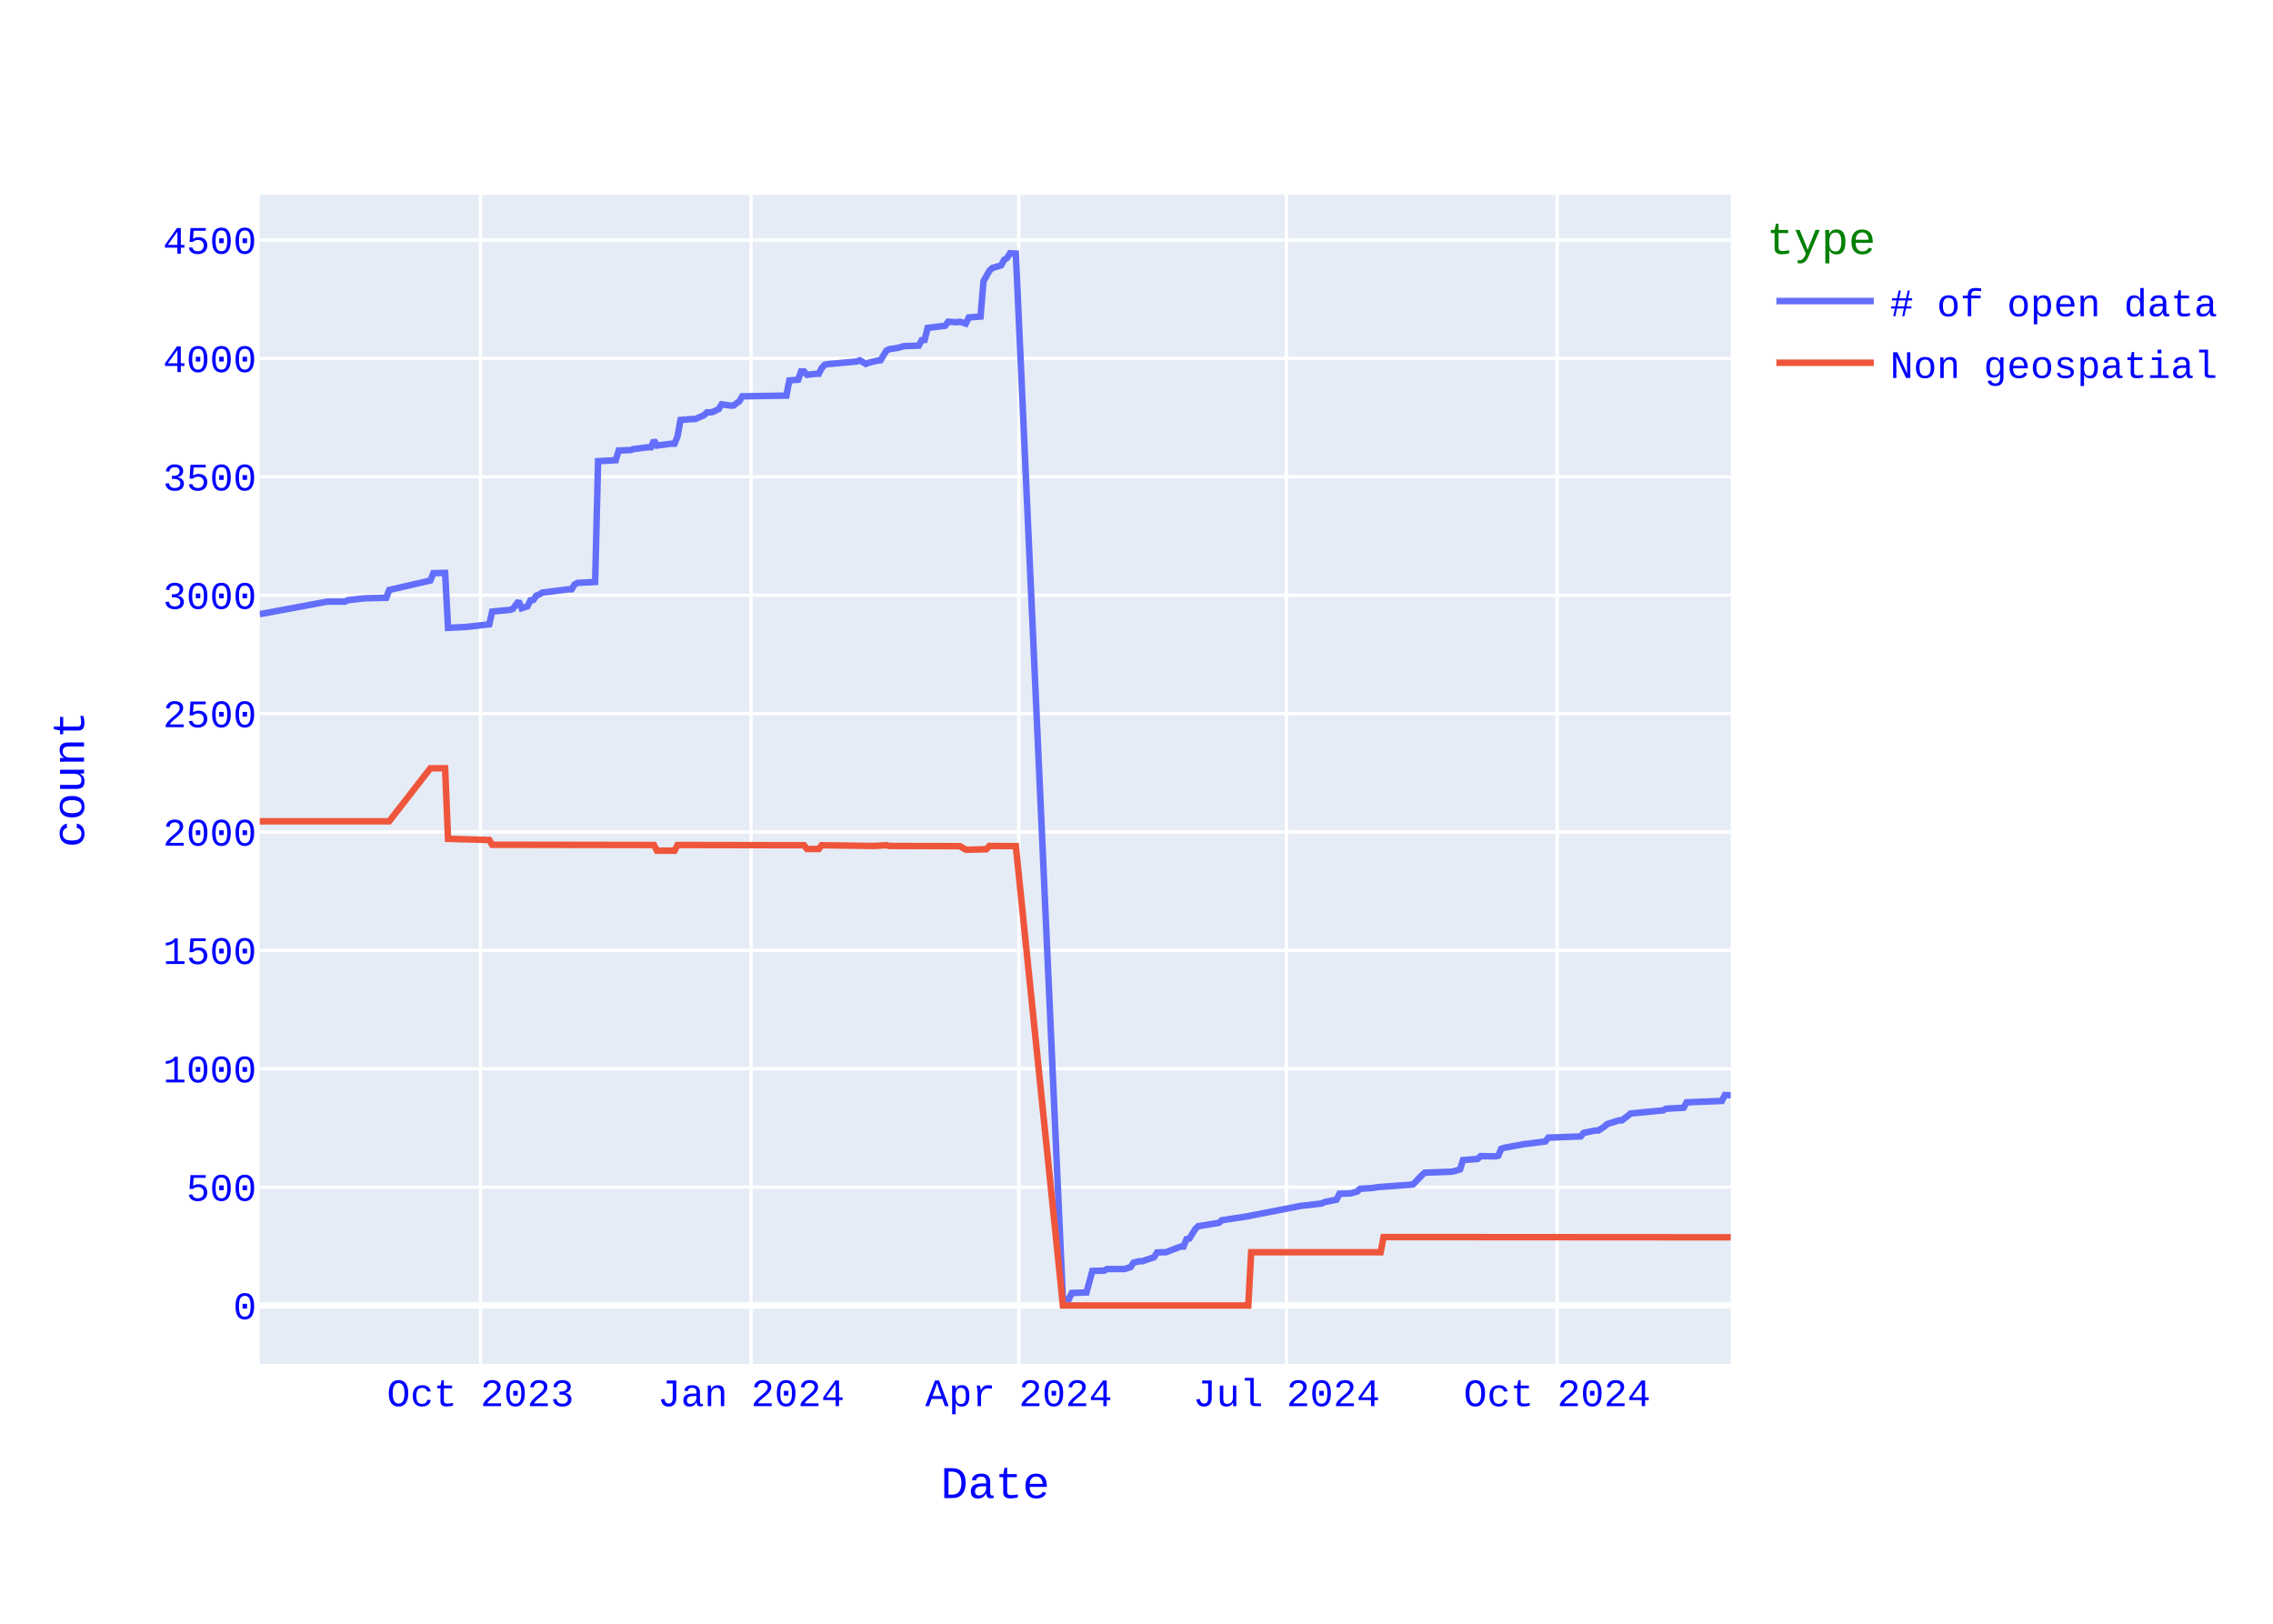
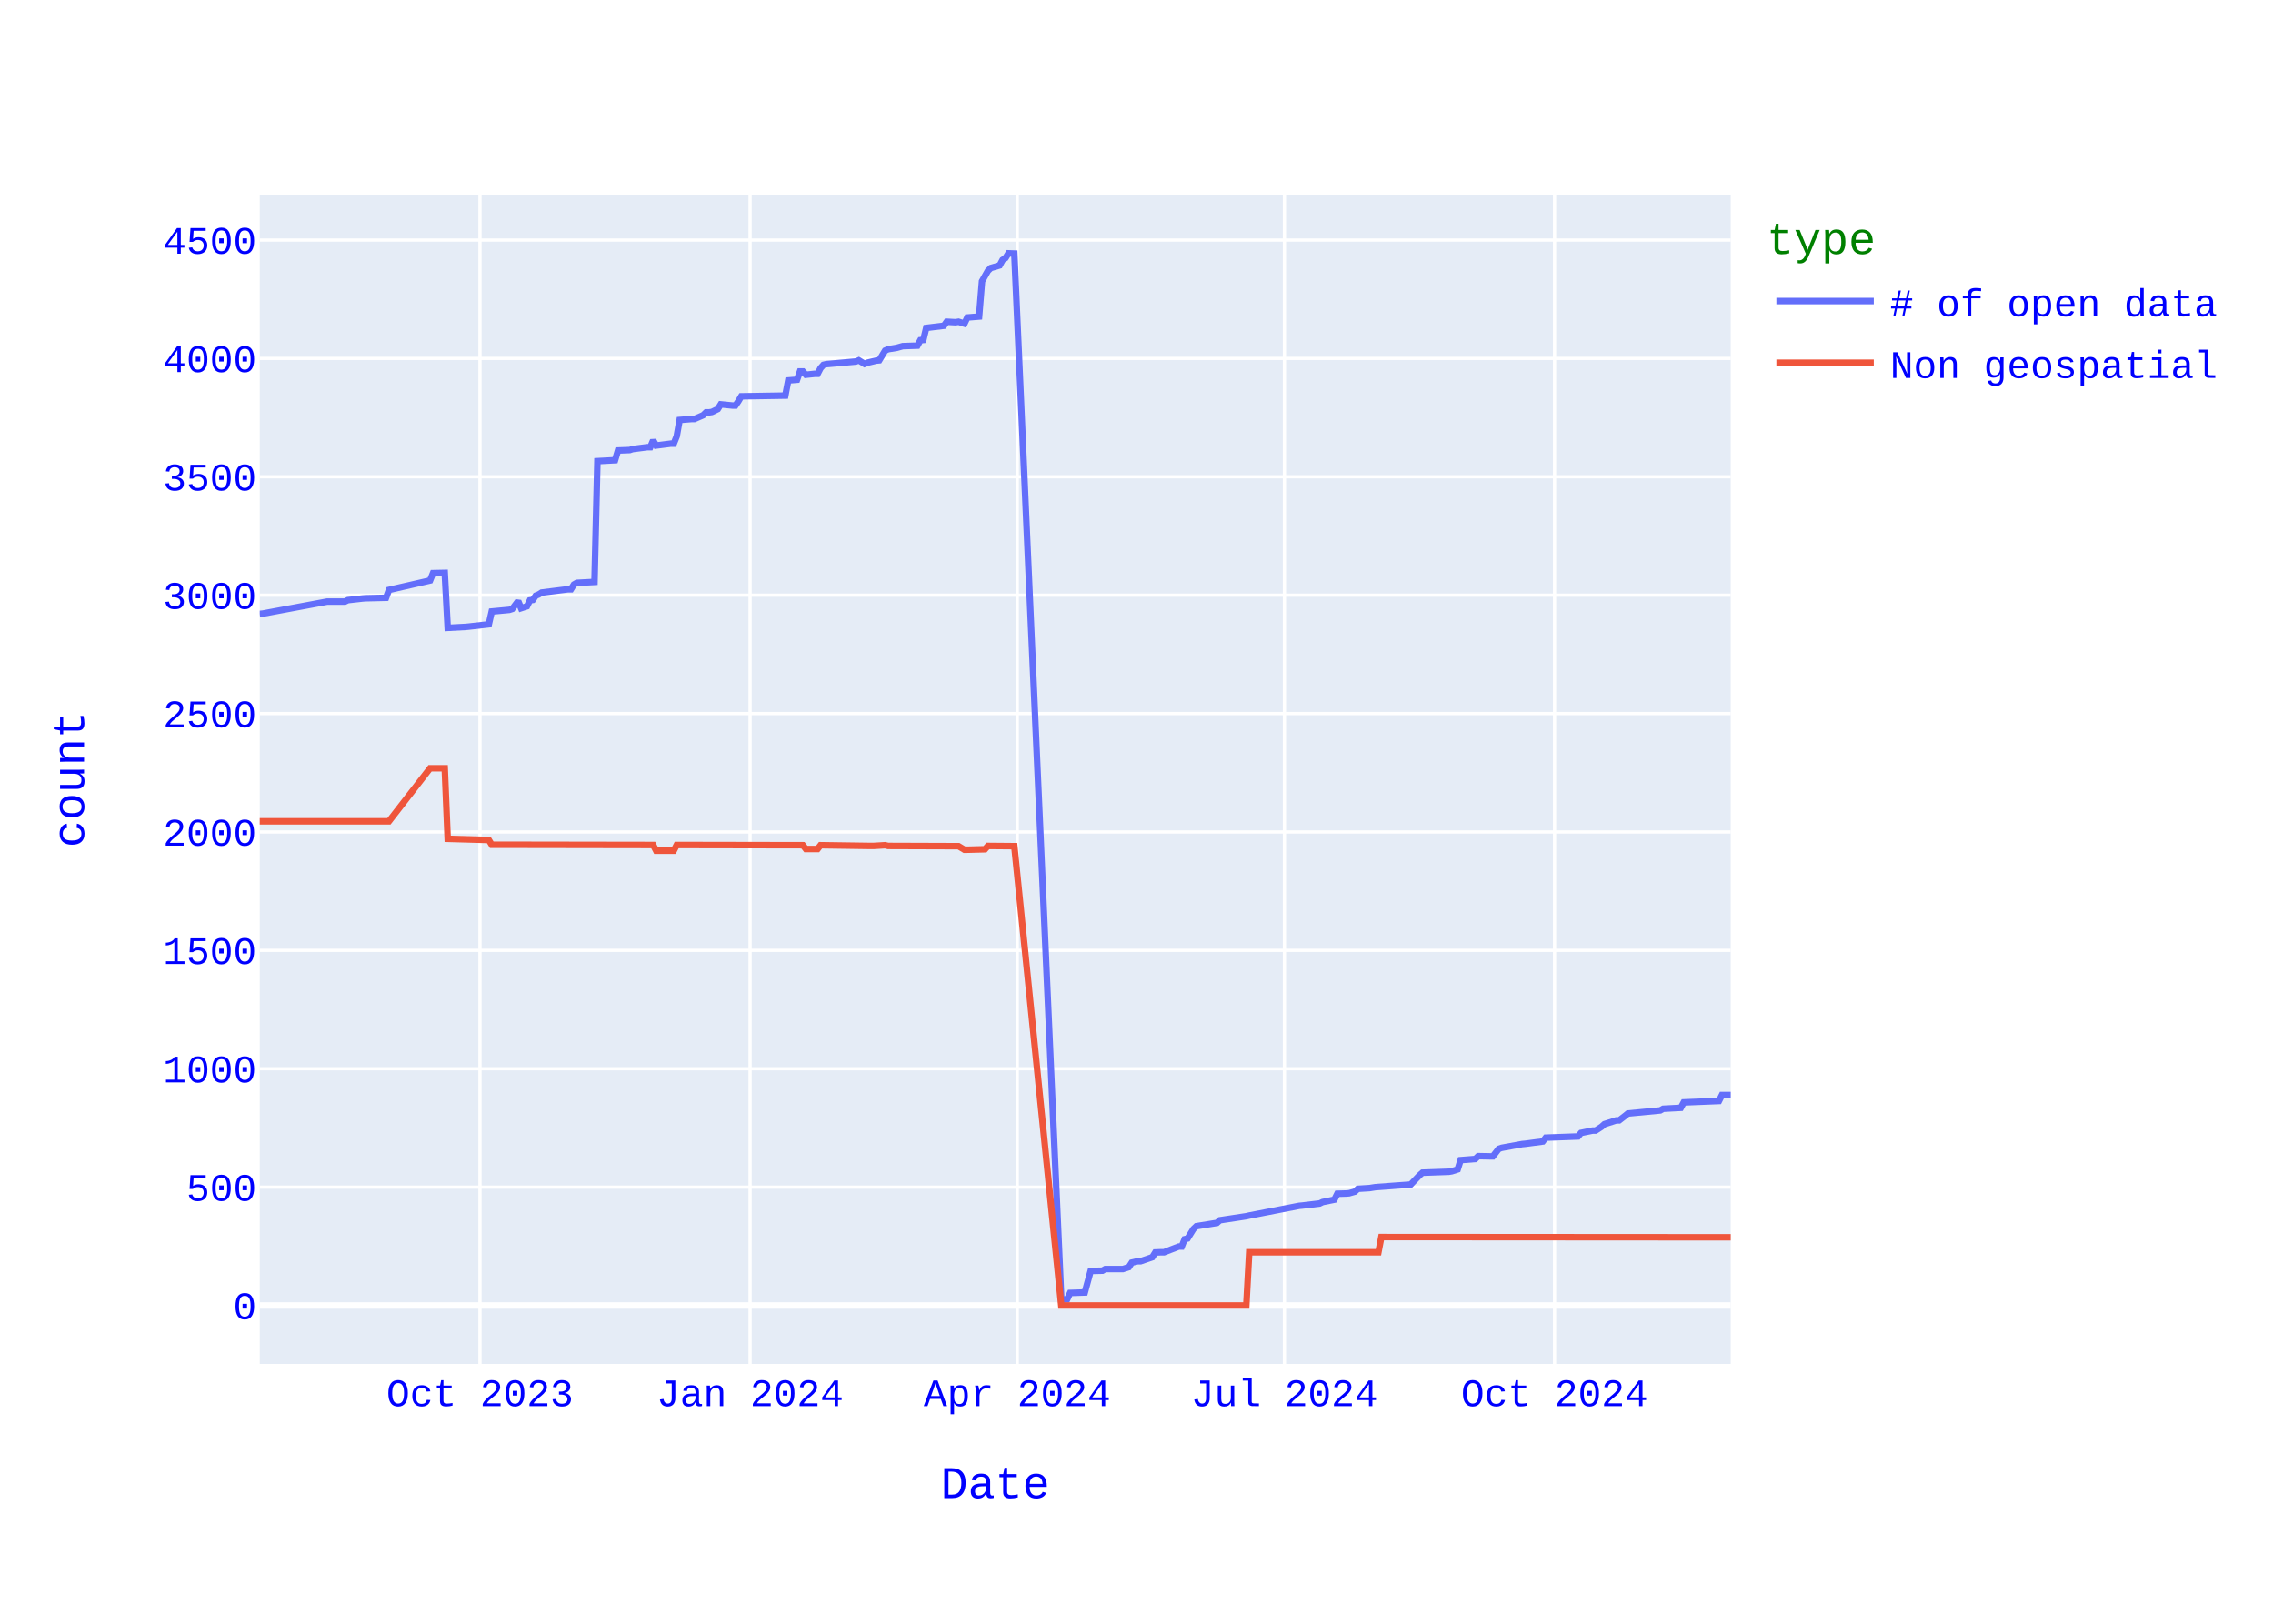
<svg xmlns="http://www.w3.org/2000/svg" class="main-svg" width="700" height="500" style="" viewBox="0 0 700 500">
  <rect x="0" y="0" width="700" height="500" style="fill: rgb(255, 255, 255); fill-opacity: 1;" />
-   <defs id="defs-83b7d1">
+   <defs id="defs-182349">
    <g class="clips">
-       <clipPath id="clip83b7d1xyplot" class="plotclip">
+       <clipPath id="clip182349xyplot" class="plotclip">
        <rect width="453" height="360" />
      </clipPath>
-       <clipPath class="axesclip" id="clip83b7d1x">
+       <clipPath class="axesclip" id="clip182349x">
        <rect x="80" y="0" width="453" height="500" />
      </clipPath>
-       <clipPath class="axesclip" id="clip83b7d1y">
+       <clipPath class="axesclip" id="clip182349y">
        <rect x="0" y="60" width="700" height="360" />
      </clipPath>
-       <clipPath class="axesclip" id="clip83b7d1xy">
+       <clipPath class="axesclip" id="clip182349xy">
        <rect x="80" y="60" width="453" height="360" />
      </clipPath>
    </g>
    <g class="gradients" />
    <g class="patterns" />
  </defs>
  <g class="bglayer">
    <rect class="bg" x="80" y="60" width="453" height="360" style="fill: rgb(229, 236, 246); fill-opacity: 1; stroke-width: 0;" />
  </g>
  <g class="layer-below">
    <g class="imagelayer" />
    <g class="shapelayer" />
  </g>
  <g class="cartesianlayer">
    <g class="subplot xy">
      <g class="layer-subplot">
        <g class="shapelayer" />
        <g class="imagelayer" />
      </g>
      <g class="minor-gridlayer">
        <g class="x" />
        <g class="y" />
      </g>
      <g class="gridlayer">
        <g class="x">
-           <path class="xgrid crisp" transform="translate(147.95,0)" d="M0,60v360" style="stroke: rgb(255, 255, 255); stroke-opacity: 1; stroke-width: 1px;" />
-           <path class="xgrid crisp" transform="translate(231.3,0)" d="M0,60v360" style="stroke: rgb(255, 255, 255); stroke-opacity: 1; stroke-width: 1px;" />
-           <path class="xgrid crisp" transform="translate(313.75,0)" d="M0,60v360" style="stroke: rgb(255, 255, 255); stroke-opacity: 1; stroke-width: 1px;" />
-           <path class="xgrid crisp" transform="translate(396.19,0)" d="M0,60v360" style="stroke: rgb(255, 255, 255); stroke-opacity: 1; stroke-width: 1px;" />
-           <path class="xgrid crisp" transform="translate(479.55,0)" d="M0,60v360" style="stroke: rgb(255, 255, 255); stroke-opacity: 1; stroke-width: 1px;" />
+           <path class="xgrid crisp" transform="translate(147.81,0)" d="M0,60v360" style="stroke: rgb(255, 255, 255); stroke-opacity: 1; stroke-width: 1px;" />
+           <path class="xgrid crisp" transform="translate(231,0)" d="M0,60v360" style="stroke: rgb(255, 255, 255); stroke-opacity: 1; stroke-width: 1px;" />
+           <path class="xgrid crisp" transform="translate(313.28,0)" d="M0,60v360" style="stroke: rgb(255, 255, 255); stroke-opacity: 1; stroke-width: 1px;" />
+           <path class="xgrid crisp" transform="translate(395.56,0)" d="M0,60v360" style="stroke: rgb(255, 255, 255); stroke-opacity: 1; stroke-width: 1px;" />
+           <path class="xgrid crisp" transform="translate(478.75,0)" d="M0,60v360" style="stroke: rgb(255, 255, 255); stroke-opacity: 1; stroke-width: 1px;" />
        </g>
        <g class="y">
          <path class="ygrid crisp" transform="translate(0,365.55)" d="M80,0h453" style="stroke: rgb(255, 255, 255); stroke-opacity: 1; stroke-width: 1px;" />
          <path class="ygrid crisp" transform="translate(0,329.09)" d="M80,0h453" style="stroke: rgb(255, 255, 255); stroke-opacity: 1; stroke-width: 1px;" />
          <path class="ygrid crisp" transform="translate(0,292.64)" d="M80,0h453" style="stroke: rgb(255, 255, 255); stroke-opacity: 1; stroke-width: 1px;" />
          <path class="ygrid crisp" transform="translate(0,256.19)" d="M80,0h453" style="stroke: rgb(255, 255, 255); stroke-opacity: 1; stroke-width: 1px;" />
          <path class="ygrid crisp" transform="translate(0,219.73)" d="M80,0h453" style="stroke: rgb(255, 255, 255); stroke-opacity: 1; stroke-width: 1px;" />
          <path class="ygrid crisp" transform="translate(0,183.28)" d="M80,0h453" style="stroke: rgb(255, 255, 255); stroke-opacity: 1; stroke-width: 1px;" />
          <path class="ygrid crisp" transform="translate(0,146.82)" d="M80,0h453" style="stroke: rgb(255, 255, 255); stroke-opacity: 1; stroke-width: 1px;" />
          <path class="ygrid crisp" transform="translate(0,110.37)" d="M80,0h453" style="stroke: rgb(255, 255, 255); stroke-opacity: 1; stroke-width: 1px;" />
          <path class="ygrid crisp" transform="translate(0,73.92)" d="M80,0h453" style="stroke: rgb(255, 255, 255); stroke-opacity: 1; stroke-width: 1px;" />
        </g>
      </g>
      <g class="zerolinelayer">
        <path class="yzl zl crisp" transform="translate(0,402)" d="M80,0h453" style="stroke: rgb(255, 255, 255); stroke-opacity: 1; stroke-width: 2px;" />
      </g>
      <path class="xlines-below" />
      <path class="ylines-below" />
      <g class="overlines-below" />
      <g class="xaxislayer-below" />
      <g class="yaxislayer-below" />
      <g class="overaxes-below" />
-       <g class="plot" transform="translate(80,60)" clip-path="url(#clip83b7d1xyplot)">
+       <g class="plot" transform="translate(80,60)" clip-path="url(#clip182349xyplot)">
        <g class="scatterlayer mlayer">
-           <g class="trace scatter trace1b4588" style="stroke-miterlimit: 2; opacity: 1;">
+           <g class="trace scatter trace75254f" style="stroke-miterlimit: 2; opacity: 1;">
            <g class="fills" />
            <g class="errorbars" />
            <g class="lines">
-               <path class="js-line" d="M453,277.26L451.19,277.19L450.28,279.01L439.41,279.45L438.5,281.12L433.07,281.41L432.16,281.92L422.2,282.87L421.29,283.6L419.48,284.99L418.57,284.99L414.95,286.15L414.04,286.95L412.23,288.12L411.32,288.12L407.7,288.85L406.79,289.94L396.83,290.31L395.92,291.48L390.49,292.2L389.58,292.28L383.24,293.44L382.33,293.74L381.43,295.85L380.52,296.07L375.99,296L375.08,296.87L370.55,297.23L369.65,300.08L367.84,300.66L366.93,300.81L358.78,301.1L357.87,301.9L355.15,304.74L354.25,304.82L344.28,305.55L342.47,305.84L338.84,306.06L337.94,306.93L336.13,307.44L335.22,307.51L332.5,307.59L331.6,309.41L327.97,310.14L327.07,310.58L321.63,311.23L320.72,311.31L305.32,314.3L304.42,314.51L296.26,315.75L295.36,316.56L289.01,317.58L288.11,318.45L286.3,321.37L285.39,321.59L284.48,323.85L283.58,323.85L279.05,325.6L278.14,325.6L276.33,325.67L275.42,327.13L271.8,328.37L270.89,328.37L269.08,328.8L268.18,330.19L266.36,330.77L265.46,330.77L260.93,330.77L260.02,331.28L256.4,331.36L254.59,337.99L250.06,338.14L249.15,340.1L247.34,340.18L232.84,18.07L231.03,18L230.12,19.46L229.22,20.04L228.31,21.72L225.59,22.52L224.69,23.4L222.88,26.6L221.97,37.47L218.35,37.76L217.44,39.65L215.63,39.07L214.72,39.22L212,39.07L211.1,40.31L205.66,40.97L204.76,44.68L203.85,44.76L202.94,46.43L198.41,46.58L196.6,47.09L193.88,47.53L192.98,47.96L191.17,50.95L190.26,51.03L187.54,51.68L186.64,52.05L184.82,50.95L183.92,51.32L175.76,52.05L174.86,52.12L173.95,52.34L173.05,53.36L172.14,55.11L171.23,55.11L168.52,55.4L167.61,54.38L166.7,54.38L165.8,56.93L163.08,57.15L162.17,61.82L148.58,62.04L147.68,63.57L145.87,64.88L144.96,64.88L142.24,64.51L141.34,65.97L139.52,66.85L138.62,66.99L137.71,66.99L136.81,67.87L134.09,69.04L133.18,69.04L129.56,69.33L128.65,74.36L127.75,76.62L126.84,76.62L122.31,77.2L121.4,75.6L120.5,77.71L119.59,77.71L115.06,78.29L114.16,78.59L110.53,78.73L109.63,81.72L104.19,82.01L103.28,119.2L97.85,119.49L96.94,120L96.04,121.46L95.13,121.46L86.98,122.48L86.07,123.06L85.16,123.42L84.26,124.74L83.35,124.88L82.45,126.7L80.63,127.29L79.73,125.1L77.92,127.51L77.01,127.8L71.57,128.31L70.67,132.25L64.33,132.97L63.42,133.05L57.98,133.34L57.08,116.42L53.45,116.5L52.55,118.76L39.86,121.67L38.96,124.08L32.62,124.23L31.71,124.3L27.18,124.81L26.27,125.25L20.84,125.25L0.91,128.96L0,129.04" style="vector-effect: none; fill: none; stroke: rgb(99, 110, 250); stroke-opacity: 1; stroke-width: 2px; opacity: 1;" />
+               <path class="js-line" d="M453,277.19L450.29,277.19L449.38,279.01L438.53,279.45L437.63,281.12L432.2,281.41L431.3,281.92L421.35,282.87L420.45,283.6L418.64,284.99L417.74,284.99L414.12,286.15L413.22,286.95L411.41,288.12L410.5,288.12L406.89,288.85L405.98,289.94L396.04,290.31L395.13,291.48L389.71,292.2L388.8,292.28L382.47,293.44L381.57,293.74L379.76,296.07L378.86,296.07L375.24,296L374.34,296.87L369.81,297.23L368.91,300.08L367.1,300.66L366.2,300.81L358.06,301.1L357.16,301.9L354.44,304.74L353.54,304.82L343.59,305.55L341.78,305.84L338.17,306.06L337.26,306.93L335.46,307.44L334.55,307.51L331.84,307.59L330.93,309.41L327.32,310.14L326.41,310.58L320.99,311.23L320.08,311.31L304.71,314.3L303.81,314.51L295.67,315.75L294.77,316.56L288.44,317.58L287.53,318.45L285.72,321.37L284.82,321.59L283.92,323.85L283.01,323.85L278.49,325.6L277.59,325.6L275.78,325.67L274.87,327.13L271.26,328.37L270.35,328.37L268.54,328.8L267.64,330.19L265.83,330.77L264.93,330.77L260.41,330.77L259.5,331.28L255.89,331.36L254.08,337.99L249.56,338.14L248.65,340.1L246.84,340.18L232.38,18.07L230.57,18L229.66,19.46L228.76,20.04L227.86,21.72L225.14,22.52L224.24,23.4L222.43,26.6L221.53,37.47L217.91,37.76L217.01,39.65L215.2,39.07L214.29,39.22L211.58,39.07L210.68,40.31L205.25,40.97L204.35,44.68L203.44,44.76L202.54,46.43L198.02,46.58L196.21,47.09L193.5,47.53L192.59,47.96L190.78,50.95L189.88,51.03L187.17,51.68L186.26,52.05L184.46,50.95L183.55,51.32L175.41,52.05L174.51,52.12L173.6,52.34L172.7,53.36L171.8,55.11L170.89,55.11L168.18,55.4L167.28,54.38L166.37,54.38L165.47,56.93L162.75,57.15L161.85,61.82L148.29,62.04L147.38,63.57L146.48,64.88L145.57,64.88L141.96,64.51L141.05,65.97L139.25,66.85L138.34,66.99L137.44,66.99L136.53,67.87L133.82,69.04L132.92,69.04L129.3,69.33L128.4,74.36L127.49,76.62L126.59,76.62L122.07,77.2L121.16,75.6L120.26,77.71L119.35,77.71L114.83,78.29L113.93,78.59L110.31,78.73L109.41,81.72L103.98,82.01L103.08,119.2L97.65,119.49L96.75,120L95.84,121.46L94.94,121.46L86.8,122.48L85.9,123.06L84.99,123.42L84.09,124.74L83.19,124.88L82.28,126.7L80.47,127.29L79.57,125.1L77.76,127.51L76.86,127.8L71.43,128.31L70.53,132.25L64.2,132.97L63.29,133.05L57.87,133.34L56.96,116.42L53.35,116.5L52.44,118.76L39.78,121.67L38.88,124.08L32.55,124.23L31.65,124.3L27.13,124.81L26.22,125.25L20.8,125.25L0.9,128.96L0,129.04" style="vector-effect: none; fill: none; stroke: rgb(99, 110, 250); stroke-opacity: 1; stroke-width: 2px; opacity: 1;" />
            </g>
            <g class="points" />
            <g class="text" />
          </g>
-           <g class="trace scatter trace9325bd" style="stroke-miterlimit: 2; opacity: 1;">
+           <g class="trace scatter trace62c01d" style="stroke-miterlimit: 2; opacity: 1;">
            <g class="fills" />
            <g class="errorbars" />
            <g class="lines">
-               <path class="js-line" d="M453,321L346.09,320.93L345.19,325.6L305.32,325.6L304.42,342L247.34,342L232.84,200.56L224.69,200.49L223.78,201.51L218.35,201.65L217.44,201.65L215.63,200.56L214.72,200.56L193.88,200.49L192.98,200.27L189.35,200.49L188.45,200.49L173.05,200.27L172.14,201.43L168.52,201.43L167.61,200.27L128.65,200.2L127.75,201.95L122.31,201.95L121.4,200.2L71.57,200.12L70.67,198.66L57.98,198.3L57.08,176.57L52.55,176.57L39.86,192.9L0,192.9" style="vector-effect: none; fill: none; stroke: rgb(239, 85, 59); stroke-opacity: 1; stroke-width: 2px; opacity: 1;" />
+               <path class="js-line" d="M453,321L345.4,320.93L344.5,325.6L304.71,325.6L303.81,342L246.84,342L232.38,200.56L224.24,200.49L223.34,201.51L217.91,201.65L217.01,201.65L215.2,200.56L214.29,200.56L193.5,200.49L192.59,200.27L188.98,200.49L188.07,200.49L172.7,200.27L171.8,201.43L168.18,201.43L167.28,200.27L128.4,200.2L127.49,201.95L122.07,201.95L121.16,200.2L71.43,200.12L70.53,198.66L57.87,198.3L56.96,176.57L52.44,176.57L39.78,192.9L0,192.9" style="vector-effect: none; fill: none; stroke: rgb(239, 85, 59); stroke-opacity: 1; stroke-width: 2px; opacity: 1;" />
            </g>
            <g class="points" />
            <g class="text" />
          </g>
        </g>
      </g>
      <g class="overplot" />
      <path class="xlines-above crisp" d="M0,0" style="fill: none;" />
      <path class="ylines-above crisp" d="M0,0" style="fill: none;" />
      <g class="overlines-above" />
      <g class="xaxislayer-above">
        <g class="xtick">
-           <text text-anchor="middle" x="0" y="433" transform="translate(147.95,0)" style="font-family: 'Courier New'; font-size: 12px; fill: rgb(0, 0, 255); fill-opacity: 1; white-space: pre; opacity: 1;">Oct 2023</text>
-         </g>
-         <g class="xtick">
-           <text text-anchor="middle" x="0" y="433" style="font-family: 'Courier New'; font-size: 12px; fill: rgb(0, 0, 255); fill-opacity: 1; white-space: pre; opacity: 1;" transform="translate(231.3,0)">Jan 2024</text>
-         </g>
-         <g class="xtick">
-           <text text-anchor="middle" x="0" y="433" style="font-family: 'Courier New'; font-size: 12px; fill: rgb(0, 0, 255); fill-opacity: 1; white-space: pre; opacity: 1;" transform="translate(313.75,0)">Apr 2024</text>
-         </g>
-         <g class="xtick">
-           <text text-anchor="middle" x="0" y="433" style="font-family: 'Courier New'; font-size: 12px; fill: rgb(0, 0, 255); fill-opacity: 1; white-space: pre; opacity: 1;" transform="translate(396.19,0)">Jul 2024</text>
-         </g>
-         <g class="xtick">
-           <text text-anchor="middle" x="0" y="433" style="font-family: 'Courier New'; font-size: 12px; fill: rgb(0, 0, 255); fill-opacity: 1; white-space: pre; opacity: 1;" transform="translate(479.55,0)">Oct 2024</text>
+           <text text-anchor="middle" x="0" y="433" transform="translate(147.81,0)" style="font-family: 'Courier New'; font-size: 12px; fill: rgb(0, 0, 255); fill-opacity: 1; white-space: pre; opacity: 1;">Oct 2023</text>
+         </g>
+         <g class="xtick">
+           <text text-anchor="middle" x="0" y="433" style="font-family: 'Courier New'; font-size: 12px; fill: rgb(0, 0, 255); fill-opacity: 1; white-space: pre; opacity: 1;" transform="translate(231,0)">Jan 2024</text>
+         </g>
+         <g class="xtick">
+           <text text-anchor="middle" x="0" y="433" style="font-family: 'Courier New'; font-size: 12px; fill: rgb(0, 0, 255); fill-opacity: 1; white-space: pre; opacity: 1;" transform="translate(313.28,0)">Apr 2024</text>
+         </g>
+         <g class="xtick">
+           <text text-anchor="middle" x="0" y="433" style="font-family: 'Courier New'; font-size: 12px; fill: rgb(0, 0, 255); fill-opacity: 1; white-space: pre; opacity: 1;" transform="translate(395.56,0)">Jul 2024</text>
+         </g>
+         <g class="xtick">
+           <text text-anchor="middle" x="0" y="433" style="font-family: 'Courier New'; font-size: 12px; fill: rgb(0, 0, 255); fill-opacity: 1; white-space: pre; opacity: 1;" transform="translate(478.75,0)">Oct 2024</text>
        </g>
      </g>
      <g class="yaxislayer-above">
        <g class="ytick">
          <text text-anchor="end" x="79" y="4.2" transform="translate(0,402)" style="font-family: 'Courier New'; font-size: 12px; fill: rgb(0, 0, 255); fill-opacity: 1; white-space: pre; opacity: 1;">0</text>
        </g>
        <g class="ytick">
          <text text-anchor="end" x="79" y="4.2" style="font-family: 'Courier New'; font-size: 12px; fill: rgb(0, 0, 255); fill-opacity: 1; white-space: pre; opacity: 1;" transform="translate(0,365.55)">500</text>
        </g>
        <g class="ytick">
          <text text-anchor="end" x="79" y="4.2" style="font-family: 'Courier New'; font-size: 12px; fill: rgb(0, 0, 255); fill-opacity: 1; white-space: pre; opacity: 1;" transform="translate(0,329.09)">1000</text>
        </g>
        <g class="ytick">
          <text text-anchor="end" x="79" y="4.2" style="font-family: 'Courier New'; font-size: 12px; fill: rgb(0, 0, 255); fill-opacity: 1; white-space: pre; opacity: 1;" transform="translate(0,292.64)">1500</text>
        </g>
        <g class="ytick">
          <text text-anchor="end" x="79" y="4.2" style="font-family: 'Courier New'; font-size: 12px; fill: rgb(0, 0, 255); fill-opacity: 1; white-space: pre; opacity: 1;" transform="translate(0,256.19)">2000</text>
        </g>
        <g class="ytick">
          <text text-anchor="end" x="79" y="4.2" style="font-family: 'Courier New'; font-size: 12px; fill: rgb(0, 0, 255); fill-opacity: 1; white-space: pre; opacity: 1;" transform="translate(0,219.73)">2500</text>
        </g>
        <g class="ytick">
          <text text-anchor="end" x="79" y="4.2" style="font-family: 'Courier New'; font-size: 12px; fill: rgb(0, 0, 255); fill-opacity: 1; white-space: pre; opacity: 1;" transform="translate(0,183.28)">3000</text>
        </g>
        <g class="ytick">
          <text text-anchor="end" x="79" y="4.2" style="font-family: 'Courier New'; font-size: 12px; fill: rgb(0, 0, 255); fill-opacity: 1; white-space: pre; opacity: 1;" transform="translate(0,146.82)">3500</text>
        </g>
        <g class="ytick">
          <text text-anchor="end" x="79" y="4.2" style="font-family: 'Courier New'; font-size: 12px; fill: rgb(0, 0, 255); fill-opacity: 1; white-space: pre; opacity: 1;" transform="translate(0,110.37)">4000</text>
        </g>
        <g class="ytick">
          <text text-anchor="end" x="79" y="4.2" style="font-family: 'Courier New'; font-size: 12px; fill: rgb(0, 0, 255); fill-opacity: 1; white-space: pre; opacity: 1;" transform="translate(0,73.92)">4500</text>
        </g>
      </g>
      <g class="overaxes-above" />
    </g>
  </g>
  <g class="polarlayer" />
  <g class="smithlayer" />
  <g class="ternarylayer" />
  <g class="geolayer" />
  <g class="funnelarealayer" />
  <g class="pielayer" />
  <g class="iciclelayer" />
  <g class="treemaplayer" />
  <g class="sunburstlayer" />
  <g class="glimages" />
-   <defs id="topdefs-83b7d1">
+   <defs id="topdefs-182349">
    <g class="clips" />
-     <clipPath id="legend83b7d1">
+     <clipPath id="legend182349">
      <rect width="146" height="67" x="0" y="0" />
    </clipPath>
  </defs>
  <g class="layer-above">
    <g class="imagelayer" />
    <g class="shapelayer" />
  </g>
  <g class="infolayer">
    <g class="legend" pointer-events="all" transform="translate(542.06,60)">
      <rect class="bg" shape-rendering="crispEdges" style="stroke: rgb(68, 68, 68); stroke-opacity: 1; fill: rgb(255, 255, 255); fill-opacity: 1; stroke-width: 0px;" width="146" height="67" x="0" y="0" />
-       <g class="scrollbox" transform="" clip-path="url(#legend83b7d1)">
+       <g class="scrollbox" transform="" clip-path="url(#legend182349)">
        <text class="legendtitletext" text-anchor="start" x="2" y="18.2" style="font-family: 'Courier New'; font-size: 14px; fill: rgb(0, 128, 0); fill-opacity: 1; white-space: pre;">type</text>
        <g class="groups" transform="">
          <g class="traces" transform="translate(0,32.7)" style="opacity: 1;">
            <text class="legendtext" text-anchor="start" x="40" y="4.68" style="font-family: 'Courier New'; font-size: 12px; fill: rgb(0, 0, 255); fill-opacity: 1; white-space: pre;"># of open data</text>
            <g class="layers" style="opacity: 1;">
              <g class="legendfill" />
              <g class="legendlines">
                <path class="js-line" d="M5,0h30" style="fill: none; stroke: rgb(99, 110, 250); stroke-opacity: 1; stroke-width: 2px;" />
              </g>
              <g class="legendsymbols">
                <g class="legendpoints" />
              </g>
            </g>
            <rect class="legendtoggle" x="0" y="-9.5" width="140.828" height="19" style="fill: rgb(0, 0, 0); fill-opacity: 0;" />
          </g>
        </g>
        <g class="groups" transform="">
          <g class="traces" transform="translate(0,51.7)" style="opacity: 1;">
            <text class="legendtext" text-anchor="start" x="40" y="4.68" style="font-family: 'Courier New'; font-size: 12px; fill: rgb(0, 0, 255); fill-opacity: 1; white-space: pre;">Non geospatial</text>
            <g class="layers" style="opacity: 1;">
              <g class="legendfill" />
              <g class="legendlines">
                <path class="js-line" d="M5,0h30" style="fill: none; stroke: rgb(239, 85, 59); stroke-opacity: 1; stroke-width: 2px;" />
              </g>
              <g class="legendsymbols">
                <g class="legendpoints" />
              </g>
            </g>
            <rect class="legendtoggle" x="0" y="-9.5" width="140.828" height="19" style="fill: rgb(0, 0, 0); fill-opacity: 0;" />
          </g>
        </g>
      </g>
      <rect class="scrollbar" rx="20" ry="3" width="0" height="0" style="fill: rgb(128, 139, 164); fill-opacity: 1;" x="0" y="0" />
    </g>
    <g class="g-gtitle" />
    <g class="g-xtitle">
      <text class="xtitle" x="306.5" y="461.3" text-anchor="middle" style="font-family: 'Courier New'; font-size: 14px; fill: rgb(0, 0, 255); opacity: 1; font-weight: normal; white-space: pre;">Date</text>
    </g>
    <g class="g-ytitle">
      <text class="ytitle" transform="rotate(-90,25.8875,240)" x="25.888" y="240" text-anchor="middle" style="font-family: 'Courier New'; font-size: 14px; fill: rgb(0, 0, 255); opacity: 1; font-weight: normal; white-space: pre;">count</text>
    </g>
  </g>
</svg>
